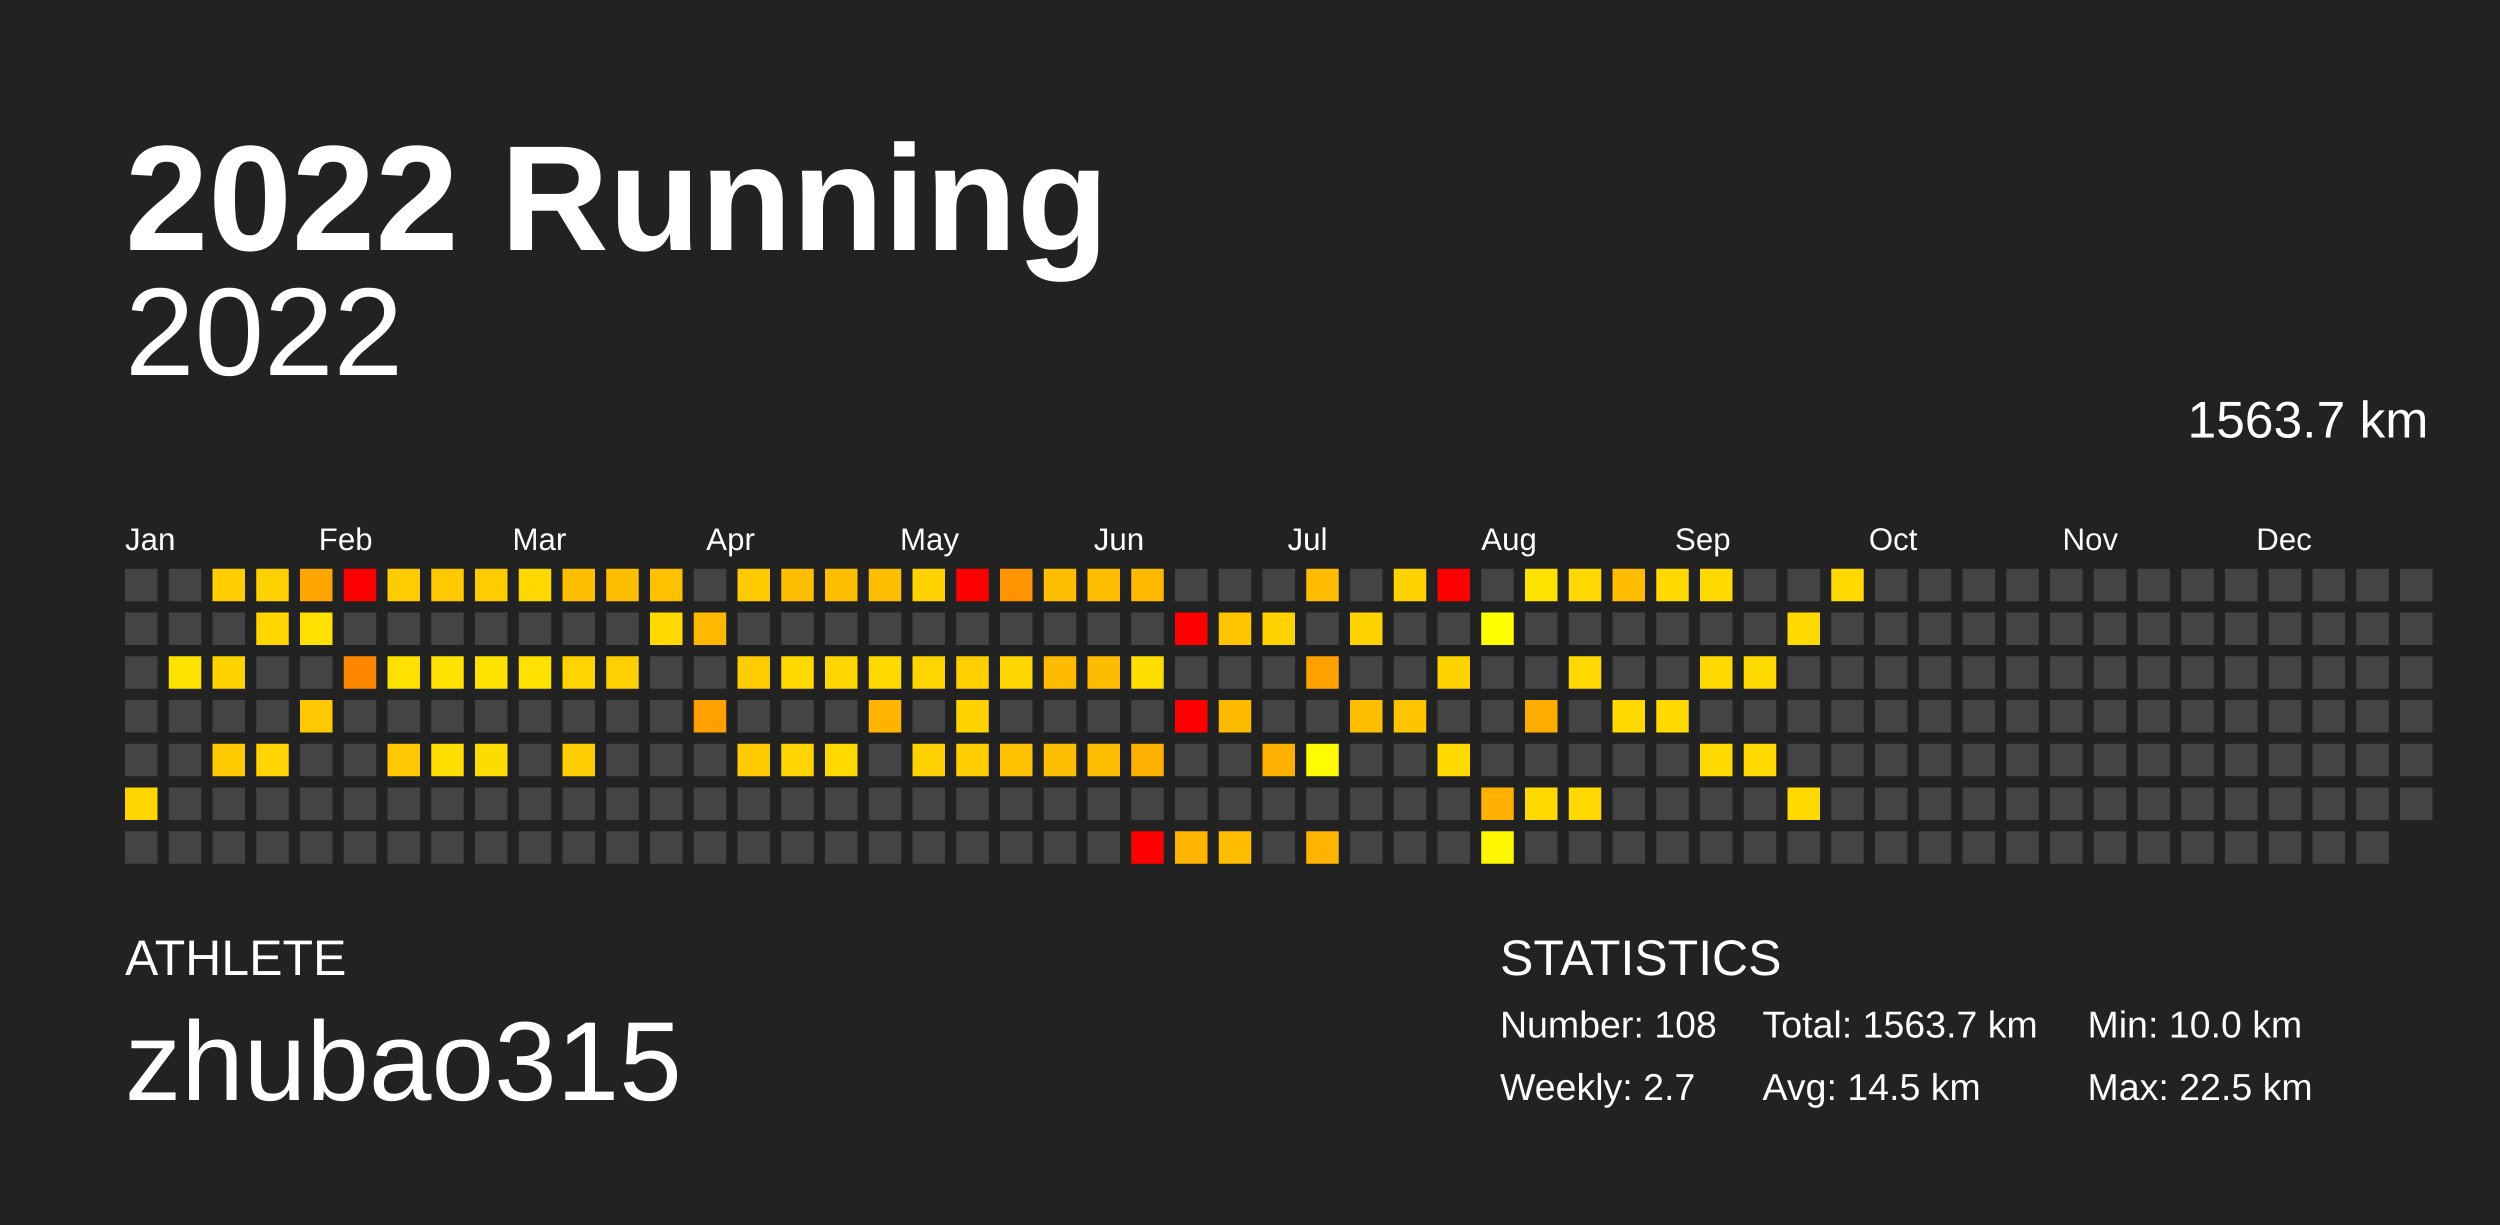
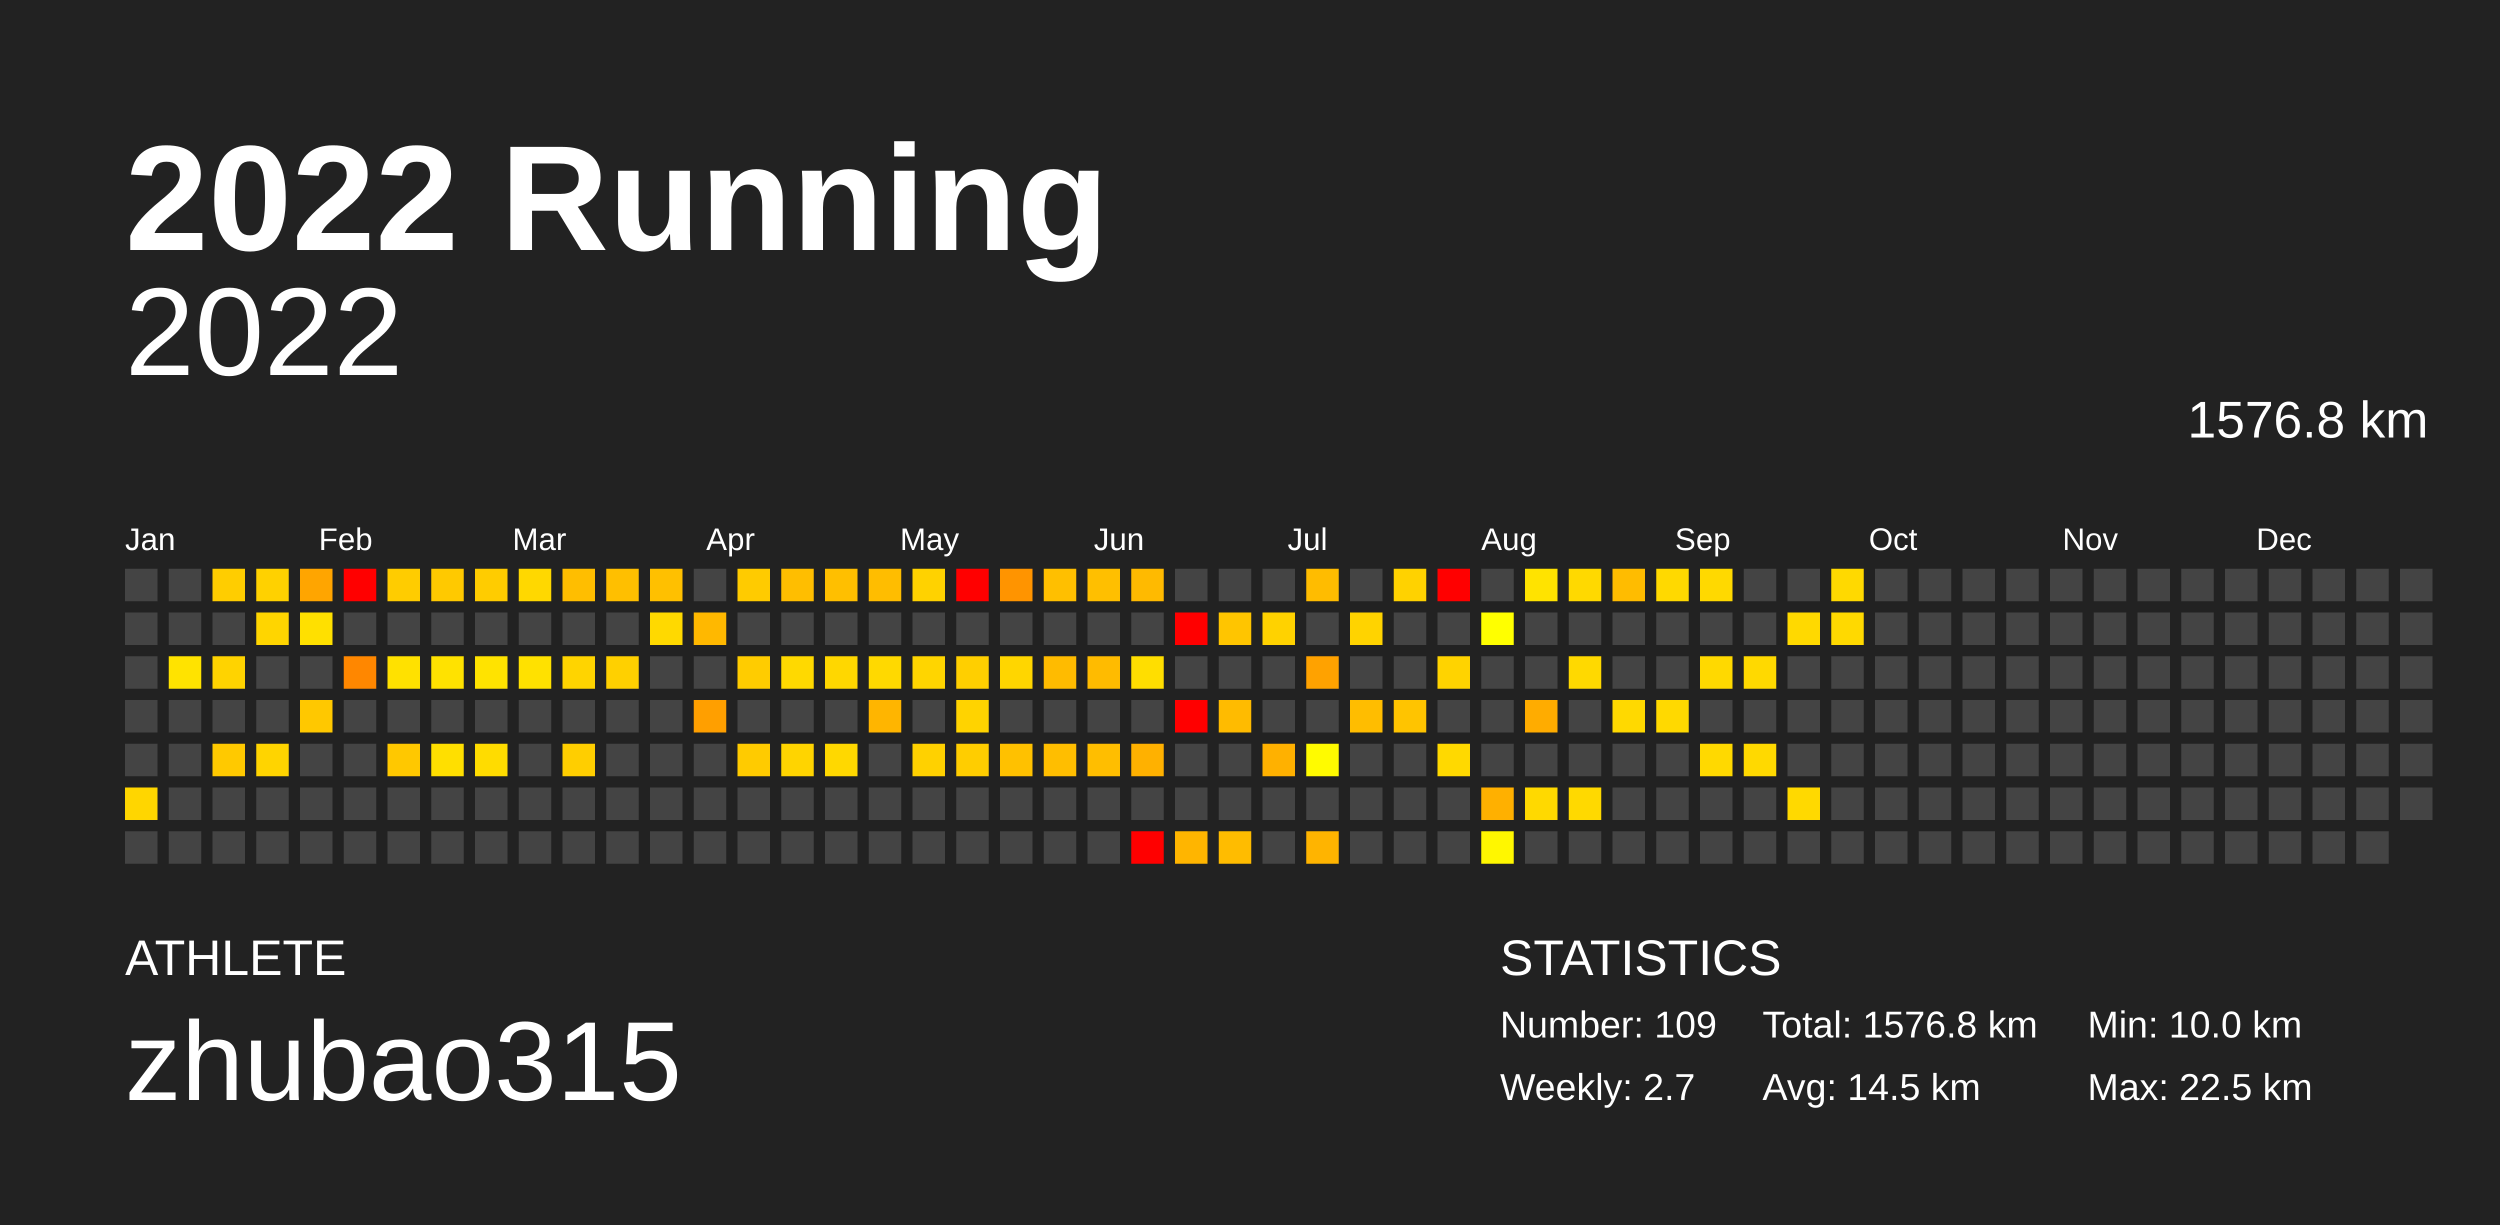
<svg xmlns="http://www.w3.org/2000/svg" baseProfile="full" height="98mm" version="1.1" viewBox="0,0,200,98" width="200mm">
  <defs />
  <rect fill="#222222" height="98" width="200" x="0" y="0" />
  <text fill="#FFFFFF" style="font-size:12px; font-family:Arial; font-weight:bold;" x="10" y="20">2022 Running</text>
  <text fill="#FFFFFF" style="font-size:4px; font-family:Arial" x="10" y="78">ATHLETE</text>
  <text fill="#FFFFFF" style="font-size:9px; font-family:Arial" x="10" y="88">zhubao315</text>
  <text fill="#FFFFFF" style="font-size:4px; font-family:Arial" x="120" y="78">STATISTICS</text>
-   <text fill="#FFFFFF" style="font-size:3px; font-family:Arial" x="120" y="83">Number: 108</text>
+   <text fill="#FFFFFF" style="font-size:3px; font-family:Arial" x="120" y="83">Number: 109</text>
  <text fill="#FFFFFF" style="font-size:3px; font-family:Arial" x="120" y="88">Weekly: 2.7</text>
-   <text fill="#FFFFFF" style="font-size:3px; font-family:Arial" x="141" y="83">Total: 1563.7 km</text>
+   <text fill="#FFFFFF" style="font-size:3px; font-family:Arial" x="141" y="83">Total: 1576.8 km</text>
  <text fill="#FFFFFF" style="font-size:3px; font-family:Arial" x="141" y="88">Avg: 14.5 km</text>
  <text fill="#FFFFFF" style="font-size:3px; font-family:Arial" x="167" y="83">Min: 10.0 km</text>
  <text fill="#FFFFFF" style="font-size:3px; font-family:Arial" x="167" y="88">Max: 22.5 km</text>
  <text alignment-baseline="hanging" fill="#FFFFFF" style="font-size:10.0px; font-family:Arial;" x="10" y="30">2022</text>
-   <text alignment-baseline="hanging" fill="#FFFFFF" style="font-size:4.125px; font-family:Arial;" x="175" y="35">1563.7 km</text>
+   <text alignment-baseline="hanging" fill="#FFFFFF" style="font-size:4.125px; font-family:Arial;" x="175" y="35">1576.8 km</text>
  <text fill="#FFFFFF" style="font-size:2.5px; font-family:Arial" x="10.0" y="44">Jan</text>
  <text fill="#FFFFFF" style="font-size:2.5px; font-family:Arial" x="25.5" y="44">Feb</text>
  <text fill="#FFFFFF" style="font-size:2.5px; font-family:Arial" x="41.0" y="44">Mar</text>
  <text fill="#FFFFFF" style="font-size:2.5px; font-family:Arial" x="56.5" y="44">Apr</text>
  <text fill="#FFFFFF" style="font-size:2.5px; font-family:Arial" x="72.0" y="44">May</text>
  <text fill="#FFFFFF" style="font-size:2.5px; font-family:Arial" x="87.5" y="44">Jun</text>
  <text fill="#FFFFFF" style="font-size:2.5px; font-family:Arial" x="103.0" y="44">Jul</text>
  <text fill="#FFFFFF" style="font-size:2.5px; font-family:Arial" x="118.5" y="44">Aug</text>
  <text fill="#FFFFFF" style="font-size:2.5px; font-family:Arial" x="134.0" y="44">Sep</text>
  <text fill="#FFFFFF" style="font-size:2.5px; font-family:Arial" x="149.5" y="44">Oct</text>
  <text fill="#FFFFFF" style="font-size:2.5px; font-family:Arial" x="165.0" y="44">Nov</text>
  <text fill="#FFFFFF" style="font-size:2.5px; font-family:Arial" x="180.5" y="44">Dec</text>
  <rect fill="#444444" height="2.6" width="2.6" x="10.0" y="45.5" />
  <rect fill="#444444" height="2.6" width="2.6" x="10.0" y="49.0" />
  <rect fill="#444444" height="2.6" width="2.6" x="10.0" y="52.5" />
  <rect fill="#444444" height="2.6" width="2.6" x="10.0" y="56.0" />
  <rect fill="#444444" height="2.6" width="2.6" x="10.0" y="59.5" />
  <rect fill="#ffd600" height="2.6" width="2.6" x="10.0" y="63.0" />
  <rect fill="#444444" height="2.6" width="2.6" x="10.0" y="66.5" />
  <rect fill="#444444" height="2.6" width="2.6" x="13.5" y="45.5" />
  <rect fill="#444444" height="2.6" width="2.6" x="13.5" y="49.0" />
  <rect fill="#ffe300" height="2.6" width="2.6" x="13.5" y="52.5" />
  <rect fill="#444444" height="2.6" width="2.6" x="13.5" y="56.0" />
  <rect fill="#444444" height="2.6" width="2.6" x="13.5" y="59.5" />
  <rect fill="#444444" height="2.6" width="2.6" x="13.5" y="63.0" />
  <rect fill="#444444" height="2.6" width="2.6" x="13.5" y="66.5" />
  <rect fill="#ffcd00" height="2.6" width="2.6" x="17.0" y="45.5" />
  <rect fill="#444444" height="2.6" width="2.6" x="17.0" y="49.0" />
  <rect fill="#ffd300" height="2.6" width="2.6" x="17.0" y="52.5" />
  <rect fill="#444444" height="2.6" width="2.6" x="17.0" y="56.0" />
  <rect fill="#ffc900" height="2.6" width="2.6" x="17.0" y="59.5" />
  <rect fill="#444444" height="2.6" width="2.6" x="17.0" y="63.0" />
  <rect fill="#444444" height="2.6" width="2.6" x="17.0" y="66.5" />
  <rect fill="#ffd100" height="2.6" width="2.6" x="20.5" y="45.5" />
  <rect fill="#ffd500" height="2.6" width="2.6" x="20.5" y="49.0" />
  <rect fill="#444444" height="2.6" width="2.6" x="20.5" y="52.5" />
  <rect fill="#444444" height="2.6" width="2.6" x="20.5" y="56.0" />
  <rect fill="#ffd400" height="2.6" width="2.6" x="20.5" y="59.5" />
  <rect fill="#444444" height="2.6" width="2.6" x="20.5" y="63.0" />
  <rect fill="#444444" height="2.6" width="2.6" x="20.5" y="66.5" />
  <rect fill="#ffa500" height="2.6" width="2.6" x="24.0" y="45.5" />
  <rect fill="#ffe000" height="2.6" width="2.6" x="24.0" y="49.0" />
  <rect fill="#444444" height="2.6" width="2.6" x="24.0" y="52.5" />
  <rect fill="#ffc800" height="2.6" width="2.6" x="24.0" y="56.0" />
  <rect fill="#444444" height="2.6" width="2.6" x="24.0" y="59.5" />
  <rect fill="#444444" height="2.6" width="2.6" x="24.0" y="63.0" />
  <rect fill="#444444" height="2.6" width="2.6" x="24.0" y="66.5" />
  <rect fill="red" height="2.6" width="2.6" x="27.5" y="45.5" />
  <rect fill="#444444" height="2.6" width="2.6" x="27.5" y="49.0" />
  <rect fill="#ff8700" height="2.6" width="2.6" x="27.5" y="52.5" />
  <rect fill="#444444" height="2.6" width="2.6" x="27.5" y="56.0" />
  <rect fill="#444444" height="2.6" width="2.6" x="27.5" y="59.5" />
  <rect fill="#444444" height="2.6" width="2.6" x="27.5" y="63.0" />
  <rect fill="#444444" height="2.6" width="2.6" x="27.5" y="66.5" />
  <rect fill="#ffcc00" height="2.6" width="2.6" x="31.0" y="45.5" />
  <rect fill="#444444" height="2.6" width="2.6" x="31.0" y="49.0" />
  <rect fill="#ffe100" height="2.6" width="2.6" x="31.0" y="52.5" />
  <rect fill="#444444" height="2.6" width="2.6" x="31.0" y="56.0" />
  <rect fill="#ffc800" height="2.6" width="2.6" x="31.0" y="59.5" />
  <rect fill="#444444" height="2.6" width="2.6" x="31.0" y="63.0" />
  <rect fill="#444444" height="2.6" width="2.6" x="31.0" y="66.5" />
  <rect fill="#ffc900" height="2.6" width="2.6" x="34.5" y="45.5" />
  <rect fill="#444444" height="2.6" width="2.6" x="34.5" y="49.0" />
  <rect fill="#ffe200" height="2.6" width="2.6" x="34.5" y="52.5" />
  <rect fill="#444444" height="2.6" width="2.6" x="34.5" y="56.0" />
  <rect fill="#ffdf00" height="2.6" width="2.6" x="34.5" y="59.5" />
  <rect fill="#444444" height="2.6" width="2.6" x="34.5" y="63.0" />
  <rect fill="#444444" height="2.6" width="2.6" x="34.5" y="66.5" />
  <rect fill="#ffcc00" height="2.6" width="2.6" x="38.0" y="45.5" />
  <rect fill="#444444" height="2.6" width="2.6" x="38.0" y="49.0" />
  <rect fill="#ffe300" height="2.6" width="2.6" x="38.0" y="52.5" />
  <rect fill="#444444" height="2.6" width="2.6" x="38.0" y="56.0" />
  <rect fill="#ffdc00" height="2.6" width="2.6" x="38.0" y="59.5" />
  <rect fill="#444444" height="2.6" width="2.6" x="38.0" y="63.0" />
  <rect fill="#444444" height="2.6" width="2.6" x="38.0" y="66.5" />
  <rect fill="#ffd800" height="2.6" width="2.6" x="41.5" y="45.5" />
  <rect fill="#444444" height="2.6" width="2.6" x="41.5" y="49.0" />
  <rect fill="#ffe100" height="2.6" width="2.6" x="41.5" y="52.5" />
  <rect fill="#444444" height="2.6" width="2.6" x="41.5" y="56.0" />
  <rect fill="#444444" height="2.6" width="2.6" x="41.5" y="59.5" />
  <rect fill="#444444" height="2.6" width="2.6" x="41.5" y="63.0" />
  <rect fill="#444444" height="2.6" width="2.6" x="41.5" y="66.5" />
  <rect fill="#ffbe00" height="2.6" width="2.6" x="45.0" y="45.5" />
  <rect fill="#444444" height="2.6" width="2.6" x="45.0" y="49.0" />
  <rect fill="#ffd400" height="2.6" width="2.6" x="45.0" y="52.5" />
  <rect fill="#444444" height="2.6" width="2.6" x="45.0" y="56.0" />
  <rect fill="#ffce00" height="2.6" width="2.6" x="45.0" y="59.5" />
  <rect fill="#444444" height="2.6" width="2.6" x="45.0" y="63.0" />
  <rect fill="#444444" height="2.6" width="2.6" x="45.0" y="66.5" />
  <rect fill="#ffbf00" height="2.6" width="2.6" x="48.5" y="45.5" />
  <rect fill="#444444" height="2.6" width="2.6" x="48.5" y="49.0" />
  <rect fill="#ffd000" height="2.6" width="2.6" x="48.5" y="52.5" />
  <rect fill="#444444" height="2.6" width="2.6" x="48.5" y="56.0" />
  <rect fill="#444444" height="2.6" width="2.6" x="48.5" y="59.5" />
  <rect fill="#444444" height="2.6" width="2.6" x="48.5" y="63.0" />
  <rect fill="#444444" height="2.6" width="2.6" x="48.5" y="66.5" />
  <rect fill="#ffc000" height="2.6" width="2.6" x="52.0" y="45.5" />
  <rect fill="#ffd900" height="2.6" width="2.6" x="52.0" y="49.0" />
  <rect fill="#444444" height="2.6" width="2.6" x="52.0" y="52.5" />
  <rect fill="#444444" height="2.6" width="2.6" x="52.0" y="56.0" />
  <rect fill="#444444" height="2.6" width="2.6" x="52.0" y="59.5" />
  <rect fill="#444444" height="2.6" width="2.6" x="52.0" y="63.0" />
  <rect fill="#444444" height="2.6" width="2.6" x="52.0" y="66.5" />
  <rect fill="#444444" height="2.6" width="2.6" x="55.5" y="45.5" />
  <rect fill="#ffb800" height="2.6" width="2.6" x="55.5" y="49.0" />
  <rect fill="#444444" height="2.6" width="2.6" x="55.5" y="52.5" />
  <rect fill="#ff9f00" height="2.6" width="2.6" x="55.5" y="56.0" />
  <rect fill="#444444" height="2.6" width="2.6" x="55.5" y="59.5" />
  <rect fill="#444444" height="2.6" width="2.6" x="55.5" y="63.0" />
  <rect fill="#444444" height="2.6" width="2.6" x="55.5" y="66.5" />
  <rect fill="#ffcb00" height="2.6" width="2.6" x="59.0" y="45.5" />
  <rect fill="#444444" height="2.6" width="2.6" x="59.0" y="49.0" />
  <rect fill="#ffcc00" height="2.6" width="2.6" x="59.0" y="52.5" />
  <rect fill="#444444" height="2.6" width="2.6" x="59.0" y="56.0" />
  <rect fill="#ffcb00" height="2.6" width="2.6" x="59.0" y="59.5" />
  <rect fill="#444444" height="2.6" width="2.6" x="59.0" y="63.0" />
  <rect fill="#444444" height="2.6" width="2.6" x="59.0" y="66.5" />
  <rect fill="#ffbe00" height="2.6" width="2.6" x="62.5" y="45.5" />
  <rect fill="#444444" height="2.6" width="2.6" x="62.5" y="49.0" />
  <rect fill="#ffd900" height="2.6" width="2.6" x="62.5" y="52.5" />
  <rect fill="#444444" height="2.6" width="2.6" x="62.5" y="56.0" />
  <rect fill="#ffd400" height="2.6" width="2.6" x="62.5" y="59.5" />
  <rect fill="#444444" height="2.6" width="2.6" x="62.5" y="63.0" />
  <rect fill="#444444" height="2.6" width="2.6" x="62.5" y="66.5" />
  <rect fill="#ffbf00" height="2.6" width="2.6" x="66.0" y="45.5" />
  <rect fill="#444444" height="2.6" width="2.6" x="66.0" y="49.0" />
  <rect fill="#ffd700" height="2.6" width="2.6" x="66.0" y="52.5" />
  <rect fill="#444444" height="2.6" width="2.6" x="66.0" y="56.0" />
  <rect fill="#ffd800" height="2.6" width="2.6" x="66.0" y="59.5" />
  <rect fill="#444444" height="2.6" width="2.6" x="66.0" y="63.0" />
  <rect fill="#444444" height="2.6" width="2.6" x="66.0" y="66.5" />
  <rect fill="#ffbd00" height="2.6" width="2.6" x="69.5" y="45.5" />
  <rect fill="#444444" height="2.6" width="2.6" x="69.5" y="49.0" />
  <rect fill="#ffd900" height="2.6" width="2.6" x="69.5" y="52.5" />
  <rect fill="#ffb500" height="2.6" width="2.6" x="69.5" y="56.0" />
  <rect fill="#444444" height="2.6" width="2.6" x="69.5" y="59.5" />
  <rect fill="#444444" height="2.6" width="2.6" x="69.5" y="63.0" />
  <rect fill="#444444" height="2.6" width="2.6" x="69.5" y="66.5" />
  <rect fill="#ffd200" height="2.6" width="2.6" x="73.0" y="45.5" />
  <rect fill="#444444" height="2.6" width="2.6" x="73.0" y="49.0" />
  <rect fill="#ffd500" height="2.6" width="2.6" x="73.0" y="52.5" />
  <rect fill="#444444" height="2.6" width="2.6" x="73.0" y="56.0" />
  <rect fill="#ffd100" height="2.6" width="2.6" x="73.0" y="59.5" />
  <rect fill="#444444" height="2.6" width="2.6" x="73.0" y="63.0" />
  <rect fill="#444444" height="2.6" width="2.6" x="73.0" y="66.5" />
  <rect fill="red" height="2.6" width="2.6" x="76.5" y="45.5" />
  <rect fill="#444444" height="2.6" width="2.6" x="76.5" y="49.0" />
  <rect fill="#ffcf00" height="2.6" width="2.6" x="76.5" y="52.5" />
  <rect fill="#ffd300" height="2.6" width="2.6" x="76.5" y="56.0" />
  <rect fill="#ffcd00" height="2.6" width="2.6" x="76.5" y="59.5" />
  <rect fill="#444444" height="2.6" width="2.6" x="76.5" y="63.0" />
  <rect fill="#444444" height="2.6" width="2.6" x="76.5" y="66.5" />
  <rect fill="#ff9400" height="2.6" width="2.6" x="80.0" y="45.5" />
  <rect fill="#444444" height="2.6" width="2.6" x="80.0" y="49.0" />
  <rect fill="#ffd600" height="2.6" width="2.6" x="80.0" y="52.5" />
  <rect fill="#444444" height="2.6" width="2.6" x="80.0" y="56.0" />
  <rect fill="#ffc100" height="2.6" width="2.6" x="80.0" y="59.5" />
  <rect fill="#444444" height="2.6" width="2.6" x="80.0" y="63.0" />
  <rect fill="#444444" height="2.6" width="2.6" x="80.0" y="66.5" />
  <rect fill="#ffbf00" height="2.6" width="2.6" x="83.5" y="45.5" />
  <rect fill="#444444" height="2.6" width="2.6" x="83.5" y="49.0" />
  <rect fill="#ffbb00" height="2.6" width="2.6" x="83.5" y="52.5" />
  <rect fill="#444444" height="2.6" width="2.6" x="83.5" y="56.0" />
  <rect fill="#ffbe00" height="2.6" width="2.6" x="83.5" y="59.5" />
  <rect fill="#444444" height="2.6" width="2.6" x="83.5" y="63.0" />
  <rect fill="#444444" height="2.6" width="2.6" x="83.5" y="66.5" />
  <rect fill="#ffbf00" height="2.6" width="2.6" x="87.0" y="45.5" />
  <rect fill="#444444" height="2.6" width="2.6" x="87.0" y="49.0" />
  <rect fill="#ffbb00" height="2.6" width="2.6" x="87.0" y="52.5" />
  <rect fill="#444444" height="2.6" width="2.6" x="87.0" y="56.0" />
  <rect fill="#ffbe00" height="2.6" width="2.6" x="87.0" y="59.5" />
  <rect fill="#444444" height="2.6" width="2.6" x="87.0" y="63.0" />
  <rect fill="#444444" height="2.6" width="2.6" x="87.0" y="66.5" />
  <rect fill="#ffba00" height="2.6" width="2.6" x="90.5" y="45.5" />
  <rect fill="#444444" height="2.6" width="2.6" x="90.5" y="49.0" />
  <rect fill="#ffde00" height="2.6" width="2.6" x="90.5" y="52.5" />
  <rect fill="#444444" height="2.6" width="2.6" x="90.5" y="56.0" />
  <rect fill="#ffb100" height="2.6" width="2.6" x="90.5" y="59.5" />
  <rect fill="#444444" height="2.6" width="2.6" x="90.5" y="63.0" />
  <rect fill="red" height="2.6" width="2.6" x="90.5" y="66.5" />
  <rect fill="#444444" height="2.6" width="2.6" x="94.0" y="45.5" />
  <rect fill="red" height="2.6" width="2.6" x="94.0" y="49.0" />
  <rect fill="#444444" height="2.6" width="2.6" x="94.0" y="52.5" />
  <rect fill="red" height="2.6" width="2.6" x="94.0" y="56.0" />
  <rect fill="#444444" height="2.6" width="2.6" x="94.0" y="59.5" />
  <rect fill="#444444" height="2.6" width="2.6" x="94.0" y="63.0" />
  <rect fill="#ffb500" height="2.6" width="2.6" x="94.0" y="66.5" />
  <rect fill="#444444" height="2.6" width="2.6" x="97.5" y="45.5" />
  <rect fill="#ffc500" height="2.6" width="2.6" x="97.5" y="49.0" />
  <rect fill="#444444" height="2.6" width="2.6" x="97.5" y="52.5" />
  <rect fill="#ffbb00" height="2.6" width="2.6" x="97.5" y="56.0" />
  <rect fill="#444444" height="2.6" width="2.6" x="97.5" y="59.5" />
  <rect fill="#444444" height="2.6" width="2.6" x="97.5" y="63.0" />
  <rect fill="#ffbc00" height="2.6" width="2.6" x="97.5" y="66.5" />
  <rect fill="#444444" height="2.6" width="2.6" x="101.0" y="45.5" />
  <rect fill="#ffd200" height="2.6" width="2.6" x="101.0" y="49.0" />
  <rect fill="#444444" height="2.6" width="2.6" x="101.0" y="52.5" />
  <rect fill="#444444" height="2.6" width="2.6" x="101.0" y="56.0" />
  <rect fill="#ffb100" height="2.6" width="2.6" x="101.0" y="59.5" />
  <rect fill="#444444" height="2.6" width="2.6" x="101.0" y="63.0" />
  <rect fill="#444444" height="2.6" width="2.6" x="101.0" y="66.5" />
  <rect fill="#ffbc00" height="2.6" width="2.6" x="104.5" y="45.5" />
  <rect fill="#444444" height="2.6" width="2.6" x="104.5" y="49.0" />
  <rect fill="#ffa200" height="2.6" width="2.6" x="104.5" y="52.5" />
  <rect fill="#444444" height="2.6" width="2.6" x="104.5" y="56.0" />
  <rect fill="#fffb00" height="2.6" width="2.6" x="104.5" y="59.5" />
  <rect fill="#444444" height="2.6" width="2.6" x="104.5" y="63.0" />
  <rect fill="#ffb400" height="2.6" width="2.6" x="104.5" y="66.5" />
  <rect fill="#444444" height="2.6" width="2.6" x="108.0" y="45.5" />
  <rect fill="#ffd300" height="2.6" width="2.6" x="108.0" y="49.0" />
  <rect fill="#444444" height="2.6" width="2.6" x="108.0" y="52.5" />
  <rect fill="#ffbd00" height="2.6" width="2.6" x="108.0" y="56.0" />
  <rect fill="#444444" height="2.6" width="2.6" x="108.0" y="59.5" />
  <rect fill="#444444" height="2.6" width="2.6" x="108.0" y="63.0" />
  <rect fill="#444444" height="2.6" width="2.6" x="108.0" y="66.5" />
  <rect fill="#ffd200" height="2.6" width="2.6" x="111.5" y="45.5" />
  <rect fill="#444444" height="2.6" width="2.6" x="111.5" y="49.0" />
  <rect fill="#444444" height="2.6" width="2.6" x="111.5" y="52.5" />
  <rect fill="#ffc400" height="2.6" width="2.6" x="111.5" y="56.0" />
  <rect fill="#444444" height="2.6" width="2.6" x="111.5" y="59.5" />
  <rect fill="#444444" height="2.6" width="2.6" x="111.5" y="63.0" />
  <rect fill="#444444" height="2.6" width="2.6" x="111.5" y="66.5" />
  <rect fill="red" height="2.6" width="2.6" x="115.0" y="45.5" />
  <rect fill="#444444" height="2.6" width="2.6" x="115.0" y="49.0" />
  <rect fill="#ffd300" height="2.6" width="2.6" x="115.0" y="52.5" />
  <rect fill="#444444" height="2.6" width="2.6" x="115.0" y="56.0" />
  <rect fill="#ffd900" height="2.6" width="2.6" x="115.0" y="59.5" />
  <rect fill="#444444" height="2.6" width="2.6" x="115.0" y="63.0" />
  <rect fill="#444444" height="2.6" width="2.6" x="115.0" y="66.5" />
  <rect fill="#444444" height="2.6" width="2.6" x="118.5" y="45.5" />
  <rect fill="#ffff00" height="2.6" width="2.6" x="118.5" y="49.0" />
  <rect fill="#444444" height="2.6" width="2.6" x="118.5" y="52.5" />
  <rect fill="#444444" height="2.6" width="2.6" x="118.5" y="56.0" />
  <rect fill="#444444" height="2.6" width="2.6" x="118.5" y="59.5" />
  <rect fill="#ffb000" height="2.6" width="2.6" x="118.5" y="63.0" />
  <rect fill="#fff700" height="2.6" width="2.6" x="118.5" y="66.5" />
  <rect fill="#ffe300" height="2.6" width="2.6" x="122.0" y="45.5" />
  <rect fill="#444444" height="2.6" width="2.6" x="122.0" y="49.0" />
  <rect fill="#444444" height="2.6" width="2.6" x="122.0" y="52.5" />
  <rect fill="#ffac00" height="2.6" width="2.6" x="122.0" y="56.0" />
  <rect fill="#444444" height="2.6" width="2.6" x="122.0" y="59.5" />
  <rect fill="#ffd900" height="2.6" width="2.6" x="122.0" y="63.0" />
  <rect fill="#444444" height="2.6" width="2.6" x="122.0" y="66.5" />
  <rect fill="#ffd900" height="2.6" width="2.6" x="125.5" y="45.5" />
  <rect fill="#444444" height="2.6" width="2.6" x="125.5" y="49.0" />
  <rect fill="#ffd900" height="2.6" width="2.6" x="125.5" y="52.5" />
  <rect fill="#444444" height="2.6" width="2.6" x="125.5" y="56.0" />
  <rect fill="#444444" height="2.6" width="2.6" x="125.5" y="59.5" />
  <rect fill="#ffd900" height="2.6" width="2.6" x="125.5" y="63.0" />
  <rect fill="#444444" height="2.6" width="2.6" x="125.5" y="66.5" />
  <rect fill="#ffbc00" height="2.6" width="2.6" x="129.0" y="45.5" />
  <rect fill="#444444" height="2.6" width="2.6" x="129.0" y="49.0" />
  <rect fill="#444444" height="2.6" width="2.6" x="129.0" y="52.5" />
  <rect fill="#ffd900" height="2.6" width="2.6" x="129.0" y="56.0" />
  <rect fill="#444444" height="2.6" width="2.6" x="129.0" y="59.5" />
  <rect fill="#444444" height="2.6" width="2.6" x="129.0" y="63.0" />
  <rect fill="#444444" height="2.6" width="2.6" x="129.0" y="66.5" />
  <rect fill="#ffd900" height="2.6" width="2.6" x="132.5" y="45.5" />
  <rect fill="#444444" height="2.6" width="2.6" x="132.5" y="49.0" />
  <rect fill="#444444" height="2.6" width="2.6" x="132.5" y="52.5" />
  <rect fill="#ffd900" height="2.6" width="2.6" x="132.5" y="56.0" />
  <rect fill="#444444" height="2.6" width="2.6" x="132.5" y="59.5" />
  <rect fill="#444444" height="2.6" width="2.6" x="132.5" y="63.0" />
  <rect fill="#444444" height="2.6" width="2.6" x="132.5" y="66.5" />
  <rect fill="#ffd900" height="2.6" width="2.6" x="136.0" y="45.5" />
  <rect fill="#444444" height="2.6" width="2.6" x="136.0" y="49.0" />
  <rect fill="#ffd900" height="2.6" width="2.6" x="136.0" y="52.5" />
  <rect fill="#444444" height="2.6" width="2.6" x="136.0" y="56.0" />
  <rect fill="#ffd900" height="2.6" width="2.6" x="136.0" y="59.5" />
  <rect fill="#444444" height="2.6" width="2.6" x="136.0" y="63.0" />
  <rect fill="#444444" height="2.6" width="2.6" x="136.0" y="66.5" />
  <rect fill="#444444" height="2.6" width="2.6" x="139.5" y="45.5" />
  <rect fill="#444444" height="2.6" width="2.6" x="139.5" y="49.0" />
  <rect fill="#ffd900" height="2.6" width="2.6" x="139.5" y="52.5" />
  <rect fill="#444444" height="2.6" width="2.6" x="139.5" y="56.0" />
  <rect fill="#ffd900" height="2.6" width="2.6" x="139.5" y="59.5" />
  <rect fill="#444444" height="2.6" width="2.6" x="139.5" y="63.0" />
  <rect fill="#444444" height="2.6" width="2.6" x="139.5" y="66.5" />
  <rect fill="#444444" height="2.6" width="2.6" x="143.0" y="45.5" />
  <rect fill="#ffd900" height="2.6" width="2.6" x="143.0" y="49.0" />
  <rect fill="#444444" height="2.6" width="2.6" x="143.0" y="52.5" />
  <rect fill="#444444" height="2.6" width="2.6" x="143.0" y="56.0" />
  <rect fill="#444444" height="2.6" width="2.6" x="143.0" y="59.5" />
  <rect fill="#ffd900" height="2.6" width="2.6" x="143.0" y="63.0" />
  <rect fill="#444444" height="2.6" width="2.6" x="143.0" y="66.5" />
  <rect fill="#ffd900" height="2.6" width="2.6" x="146.5" y="45.5" />
-   <rect fill="#444444" height="2.6" width="2.6" x="146.5" y="49.0" />
+   <rect fill="#ffd900" height="2.6" width="2.6" x="146.5" y="49.0" />
  <rect fill="#444444" height="2.6" width="2.6" x="146.5" y="52.5" />
  <rect fill="#444444" height="2.6" width="2.6" x="146.5" y="56.0" />
  <rect fill="#444444" height="2.6" width="2.6" x="146.5" y="59.5" />
  <rect fill="#444444" height="2.6" width="2.6" x="146.5" y="63.0" />
  <rect fill="#444444" height="2.6" width="2.6" x="146.5" y="66.5" />
  <rect fill="#444444" height="2.6" width="2.6" x="150.0" y="45.5" />
  <rect fill="#444444" height="2.6" width="2.6" x="150.0" y="49.0" />
  <rect fill="#444444" height="2.6" width="2.6" x="150.0" y="52.5" />
  <rect fill="#444444" height="2.6" width="2.6" x="150.0" y="56.0" />
  <rect fill="#444444" height="2.6" width="2.6" x="150.0" y="59.5" />
  <rect fill="#444444" height="2.6" width="2.6" x="150.0" y="63.0" />
  <rect fill="#444444" height="2.6" width="2.6" x="150.0" y="66.5" />
  <rect fill="#444444" height="2.6" width="2.6" x="153.5" y="45.5" />
  <rect fill="#444444" height="2.6" width="2.6" x="153.5" y="49.0" />
  <rect fill="#444444" height="2.6" width="2.6" x="153.5" y="52.5" />
  <rect fill="#444444" height="2.6" width="2.6" x="153.5" y="56.0" />
  <rect fill="#444444" height="2.6" width="2.6" x="153.5" y="59.5" />
  <rect fill="#444444" height="2.6" width="2.6" x="153.5" y="63.0" />
  <rect fill="#444444" height="2.6" width="2.6" x="153.5" y="66.5" />
  <rect fill="#444444" height="2.6" width="2.6" x="157.0" y="45.5" />
  <rect fill="#444444" height="2.6" width="2.6" x="157.0" y="49.0" />
  <rect fill="#444444" height="2.6" width="2.6" x="157.0" y="52.5" />
  <rect fill="#444444" height="2.6" width="2.6" x="157.0" y="56.0" />
  <rect fill="#444444" height="2.6" width="2.6" x="157.0" y="59.5" />
  <rect fill="#444444" height="2.6" width="2.6" x="157.0" y="63.0" />
  <rect fill="#444444" height="2.6" width="2.6" x="157.0" y="66.5" />
  <rect fill="#444444" height="2.6" width="2.6" x="160.5" y="45.5" />
  <rect fill="#444444" height="2.6" width="2.6" x="160.5" y="49.0" />
  <rect fill="#444444" height="2.6" width="2.6" x="160.5" y="52.5" />
  <rect fill="#444444" height="2.6" width="2.6" x="160.5" y="56.0" />
  <rect fill="#444444" height="2.6" width="2.6" x="160.5" y="59.5" />
  <rect fill="#444444" height="2.6" width="2.6" x="160.5" y="63.0" />
  <rect fill="#444444" height="2.6" width="2.6" x="160.5" y="66.5" />
  <rect fill="#444444" height="2.6" width="2.6" x="164.0" y="45.5" />
  <rect fill="#444444" height="2.6" width="2.6" x="164.0" y="49.0" />
  <rect fill="#444444" height="2.6" width="2.6" x="164.0" y="52.5" />
  <rect fill="#444444" height="2.6" width="2.6" x="164.0" y="56.0" />
  <rect fill="#444444" height="2.6" width="2.6" x="164.0" y="59.5" />
  <rect fill="#444444" height="2.6" width="2.6" x="164.0" y="63.0" />
  <rect fill="#444444" height="2.6" width="2.6" x="164.0" y="66.5" />
  <rect fill="#444444" height="2.6" width="2.6" x="167.5" y="45.5" />
  <rect fill="#444444" height="2.6" width="2.6" x="167.5" y="49.0" />
  <rect fill="#444444" height="2.6" width="2.6" x="167.5" y="52.5" />
  <rect fill="#444444" height="2.6" width="2.6" x="167.5" y="56.0" />
  <rect fill="#444444" height="2.6" width="2.6" x="167.5" y="59.5" />
  <rect fill="#444444" height="2.6" width="2.6" x="167.5" y="63.0" />
  <rect fill="#444444" height="2.6" width="2.6" x="167.5" y="66.5" />
  <rect fill="#444444" height="2.6" width="2.6" x="171.0" y="45.5" />
  <rect fill="#444444" height="2.6" width="2.6" x="171.0" y="49.0" />
  <rect fill="#444444" height="2.6" width="2.6" x="171.0" y="52.5" />
  <rect fill="#444444" height="2.6" width="2.6" x="171.0" y="56.0" />
  <rect fill="#444444" height="2.6" width="2.6" x="171.0" y="59.5" />
  <rect fill="#444444" height="2.6" width="2.6" x="171.0" y="63.0" />
  <rect fill="#444444" height="2.6" width="2.6" x="171.0" y="66.5" />
  <rect fill="#444444" height="2.6" width="2.6" x="174.5" y="45.5" />
  <rect fill="#444444" height="2.6" width="2.6" x="174.5" y="49.0" />
  <rect fill="#444444" height="2.6" width="2.6" x="174.5" y="52.5" />
  <rect fill="#444444" height="2.6" width="2.6" x="174.5" y="56.0" />
  <rect fill="#444444" height="2.6" width="2.6" x="174.5" y="59.5" />
  <rect fill="#444444" height="2.6" width="2.6" x="174.5" y="63.0" />
  <rect fill="#444444" height="2.6" width="2.6" x="174.5" y="66.5" />
  <rect fill="#444444" height="2.6" width="2.6" x="178.0" y="45.5" />
  <rect fill="#444444" height="2.6" width="2.6" x="178.0" y="49.0" />
  <rect fill="#444444" height="2.6" width="2.6" x="178.0" y="52.5" />
  <rect fill="#444444" height="2.6" width="2.6" x="178.0" y="56.0" />
  <rect fill="#444444" height="2.6" width="2.6" x="178.0" y="59.5" />
  <rect fill="#444444" height="2.6" width="2.6" x="178.0" y="63.0" />
  <rect fill="#444444" height="2.6" width="2.6" x="178.0" y="66.5" />
  <rect fill="#444444" height="2.6" width="2.6" x="181.5" y="45.5" />
  <rect fill="#444444" height="2.6" width="2.6" x="181.5" y="49.0" />
  <rect fill="#444444" height="2.6" width="2.6" x="181.5" y="52.5" />
  <rect fill="#444444" height="2.6" width="2.6" x="181.5" y="56.0" />
  <rect fill="#444444" height="2.6" width="2.6" x="181.5" y="59.5" />
  <rect fill="#444444" height="2.6" width="2.6" x="181.5" y="63.0" />
  <rect fill="#444444" height="2.6" width="2.6" x="181.5" y="66.5" />
  <rect fill="#444444" height="2.6" width="2.6" x="185.0" y="45.5" />
  <rect fill="#444444" height="2.6" width="2.6" x="185.0" y="49.0" />
  <rect fill="#444444" height="2.6" width="2.6" x="185.0" y="52.5" />
  <rect fill="#444444" height="2.6" width="2.6" x="185.0" y="56.0" />
  <rect fill="#444444" height="2.6" width="2.6" x="185.0" y="59.5" />
  <rect fill="#444444" height="2.6" width="2.6" x="185.0" y="63.0" />
  <rect fill="#444444" height="2.6" width="2.6" x="185.0" y="66.5" />
  <rect fill="#444444" height="2.6" width="2.6" x="188.5" y="45.5" />
  <rect fill="#444444" height="2.6" width="2.6" x="188.5" y="49.0" />
  <rect fill="#444444" height="2.6" width="2.6" x="188.5" y="52.5" />
  <rect fill="#444444" height="2.6" width="2.6" x="188.5" y="56.0" />
  <rect fill="#444444" height="2.6" width="2.6" x="188.5" y="59.5" />
  <rect fill="#444444" height="2.6" width="2.6" x="188.5" y="63.0" />
  <rect fill="#444444" height="2.6" width="2.6" x="188.5" y="66.5" />
  <rect fill="#444444" height="2.6" width="2.6" x="192.0" y="45.5" />
  <rect fill="#444444" height="2.6" width="2.6" x="192.0" y="49.0" />
  <rect fill="#444444" height="2.6" width="2.6" x="192.0" y="52.5" />
  <rect fill="#444444" height="2.6" width="2.6" x="192.0" y="56.0" />
  <rect fill="#444444" height="2.6" width="2.6" x="192.0" y="59.5" />
  <rect fill="#444444" height="2.6" width="2.6" x="192.0" y="63.0" />
</svg>
